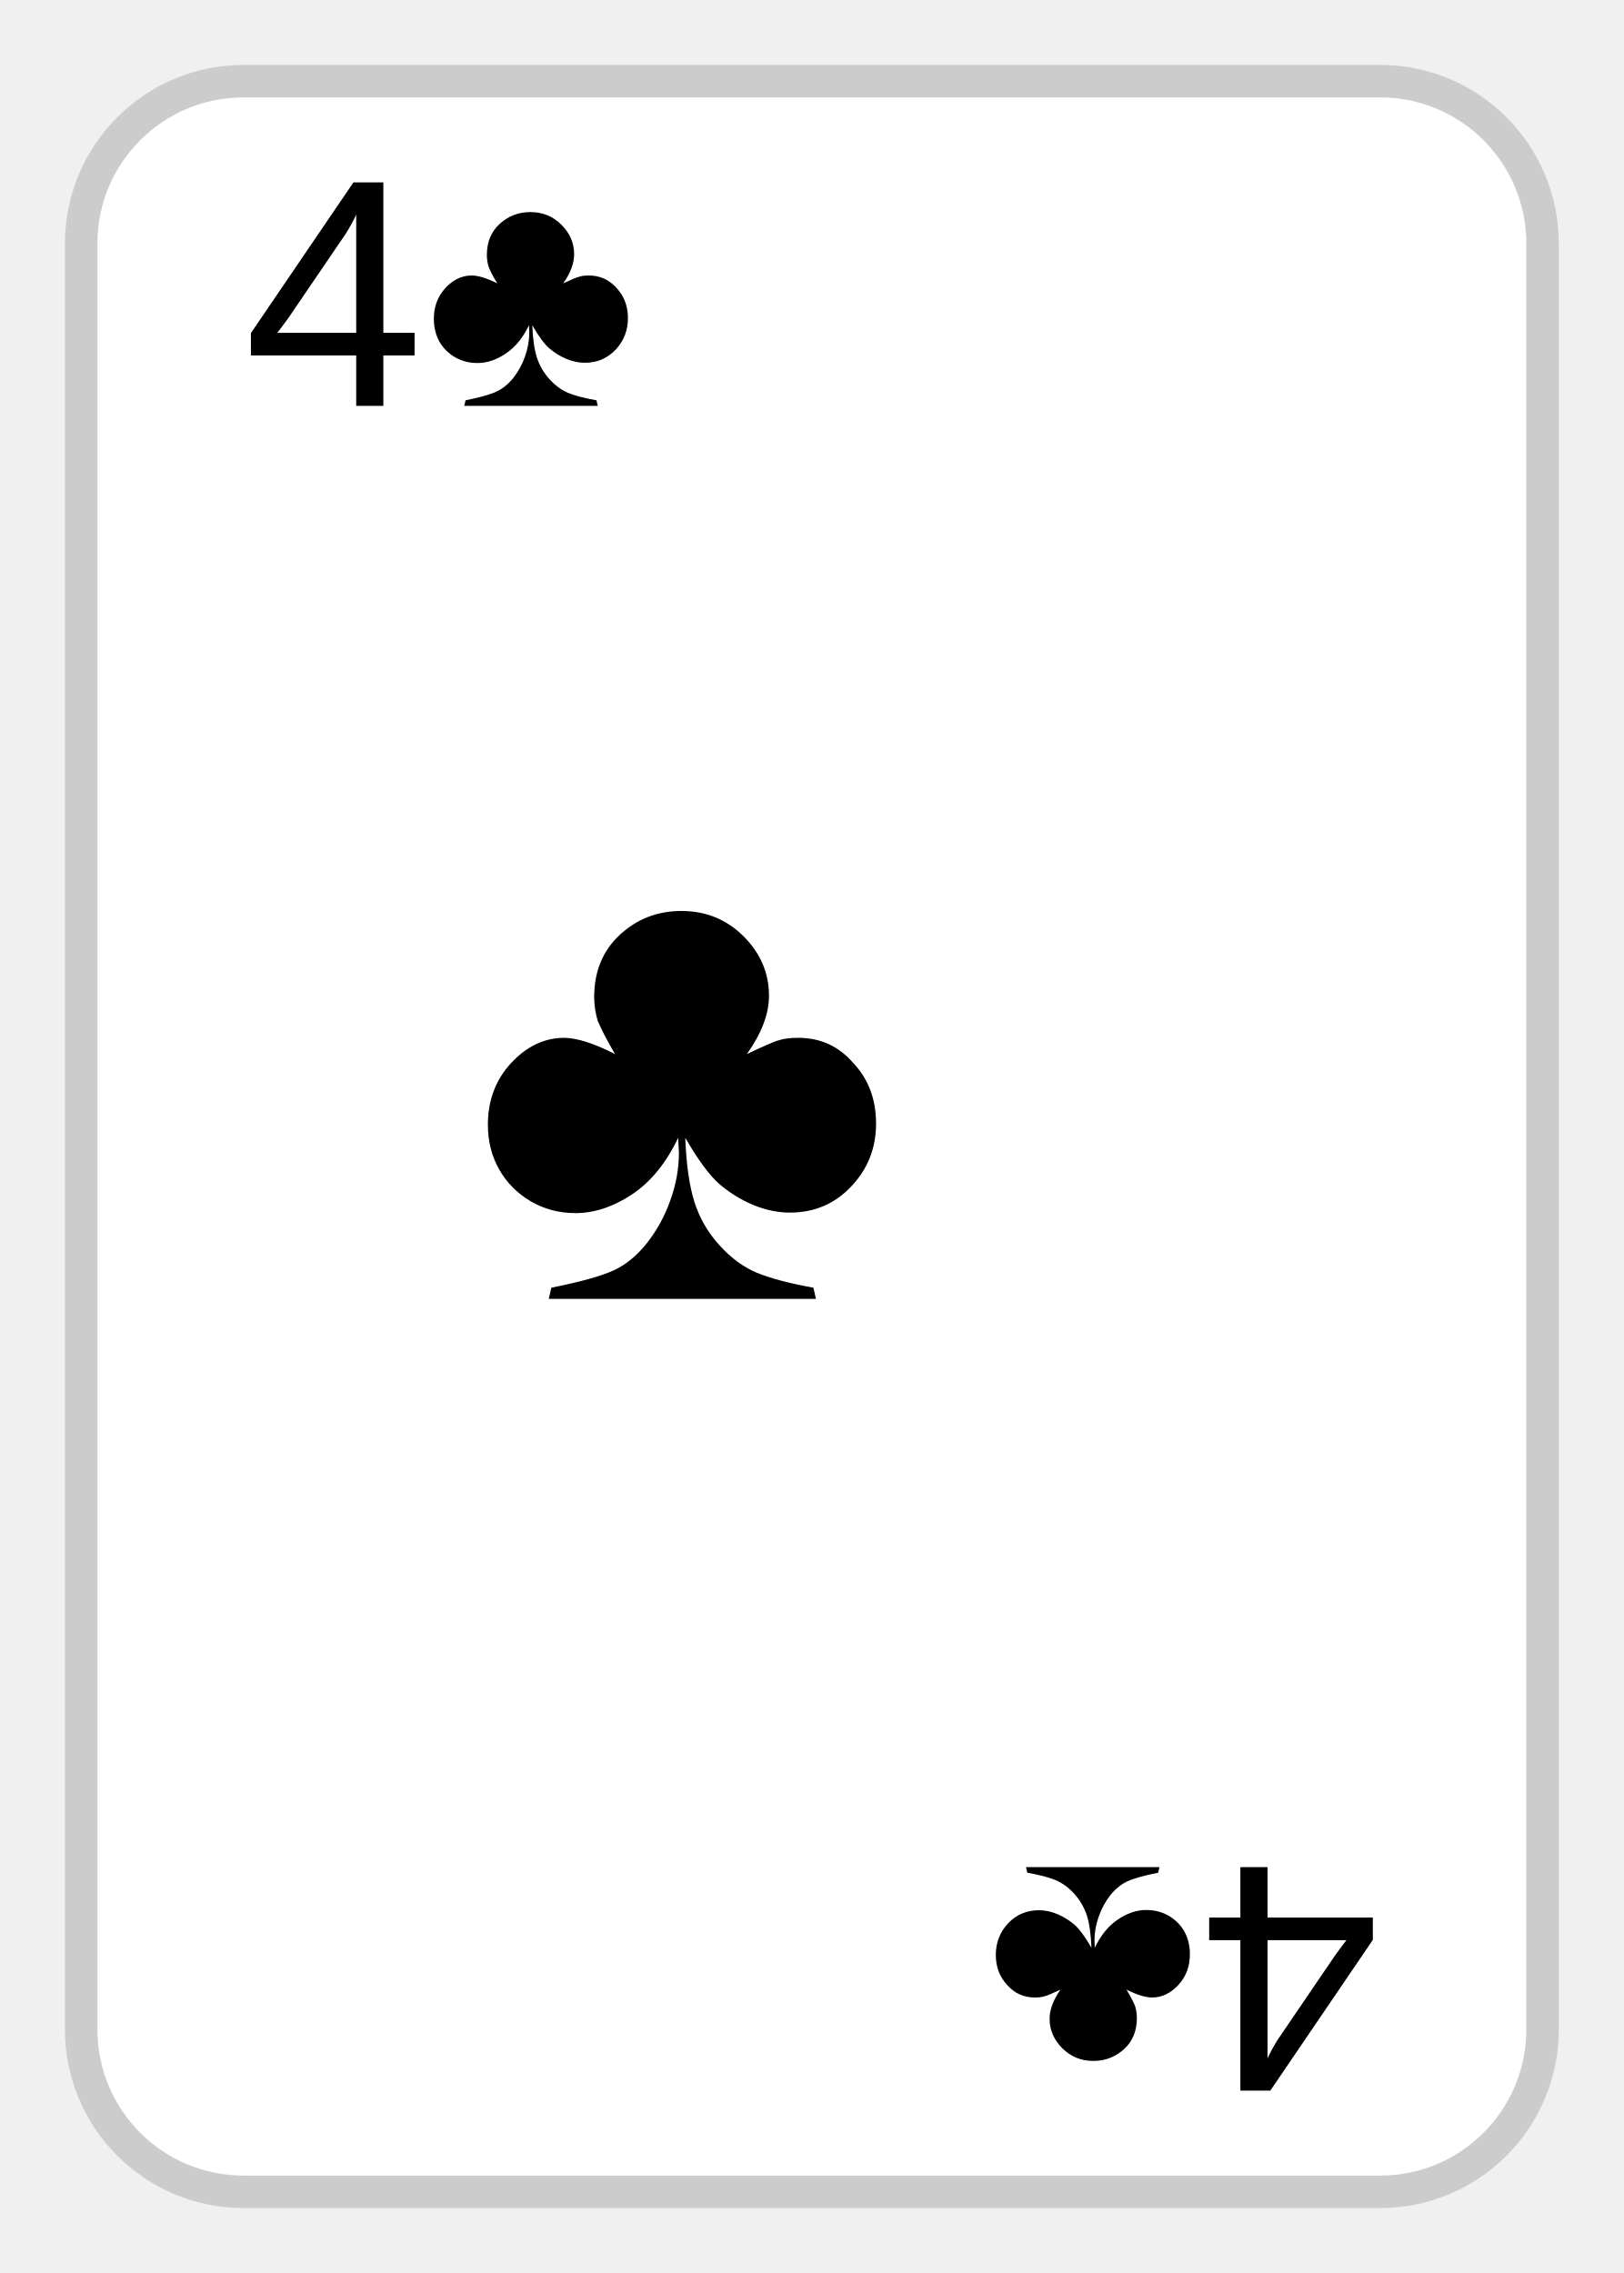
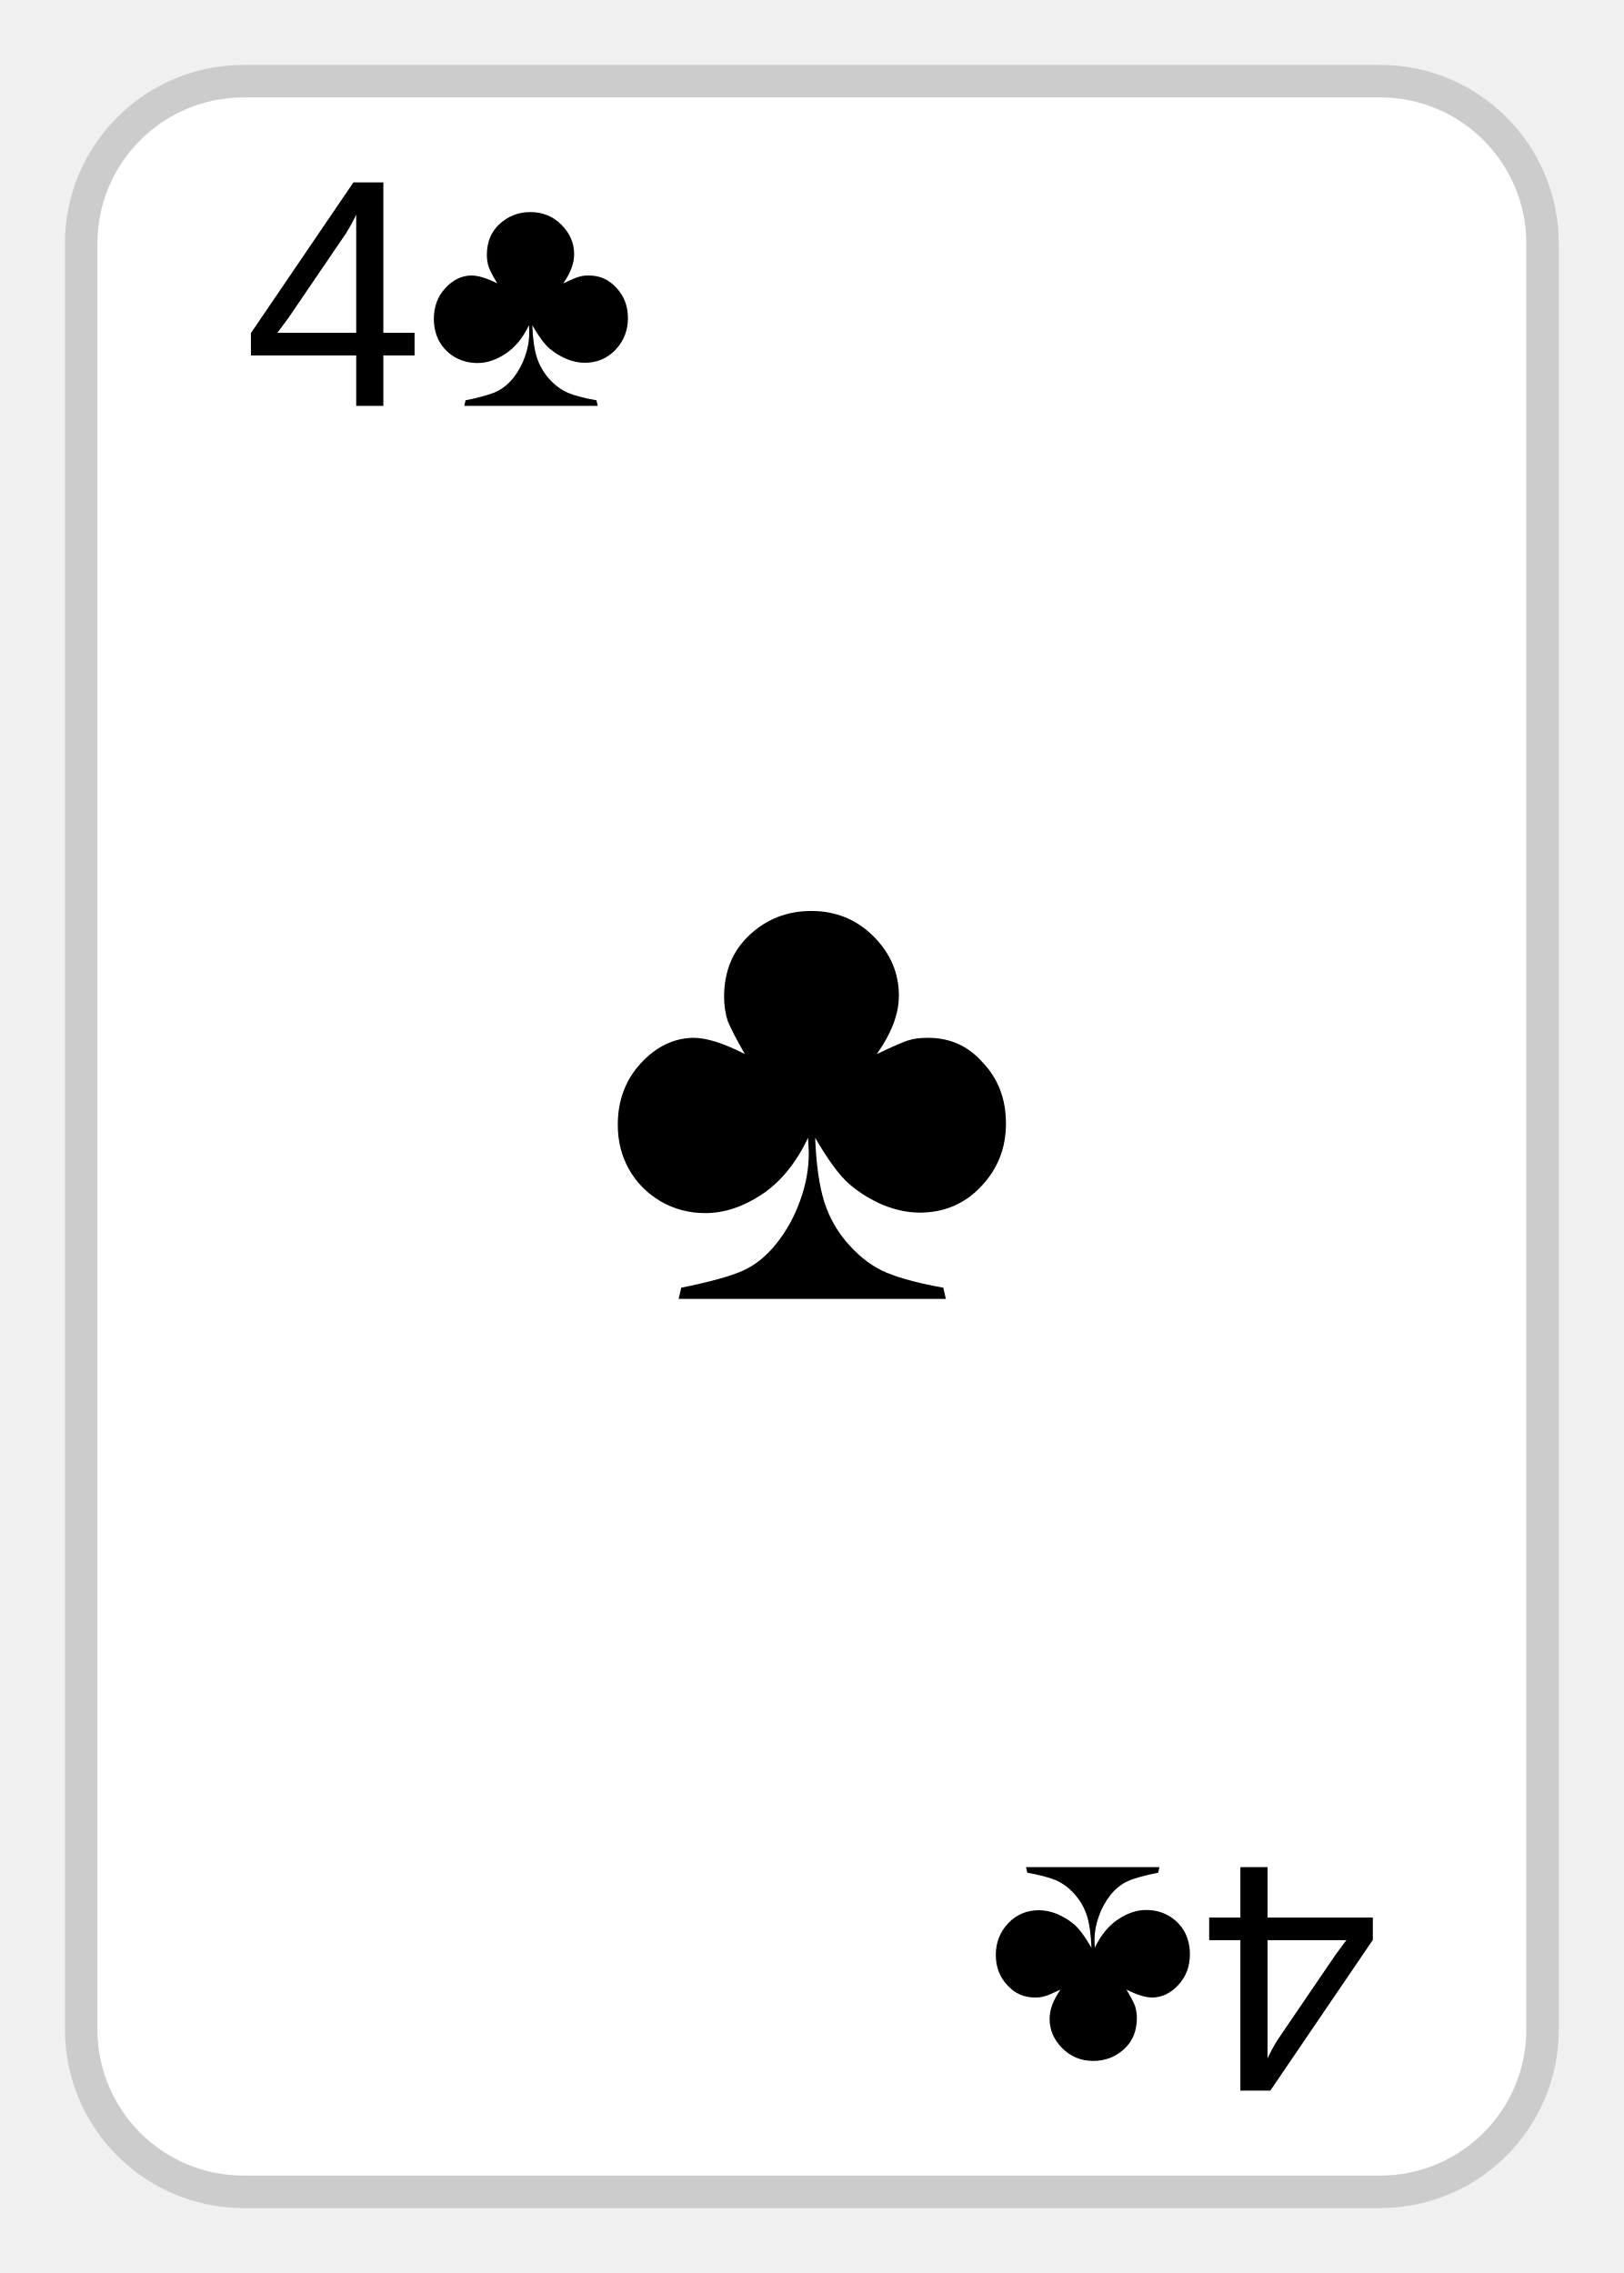
<svg xmlns="http://www.w3.org/2000/svg" viewBox="0 0 100 140">
  <rect x="5" y="5" rx="10" ry="10" width="90" height="130" fill="white" stroke="#ccc" stroke-width="2" />
  <text x="15" y="25" font-family="Arial" font-size="20" fill="black">4♣</text>
-   <text x="42" y="80" font-family="Arial" font-size="40" fill="black" text-anchor="middle">♣</text>
+   <text x="50" y="80" font-family="Arial" font-size="40" fill="black" text-anchor="middle">♣</text>
  <g transform="rotate(180, 50, 70)">
    <text x="15" y="25" font-family="Arial" font-size="20" fill="black">4♣</text>
  </g>
</svg>
